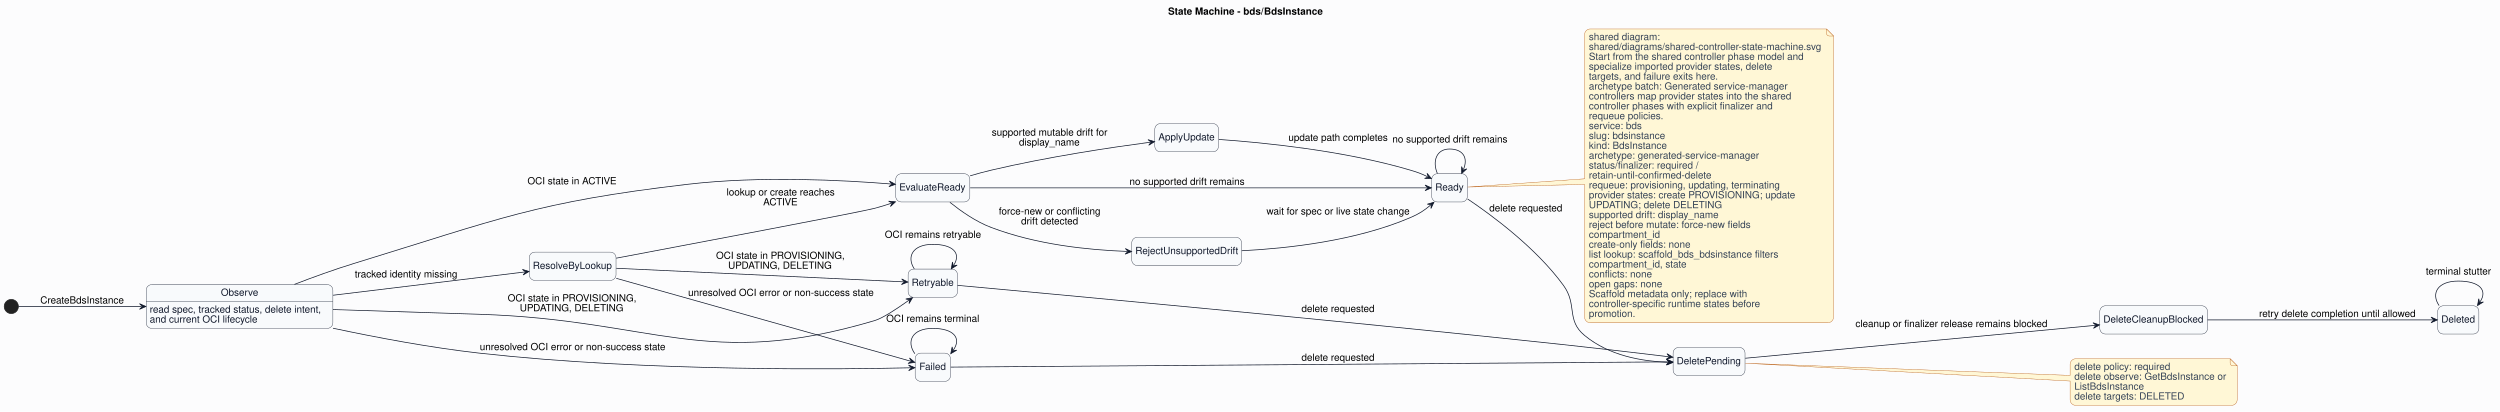
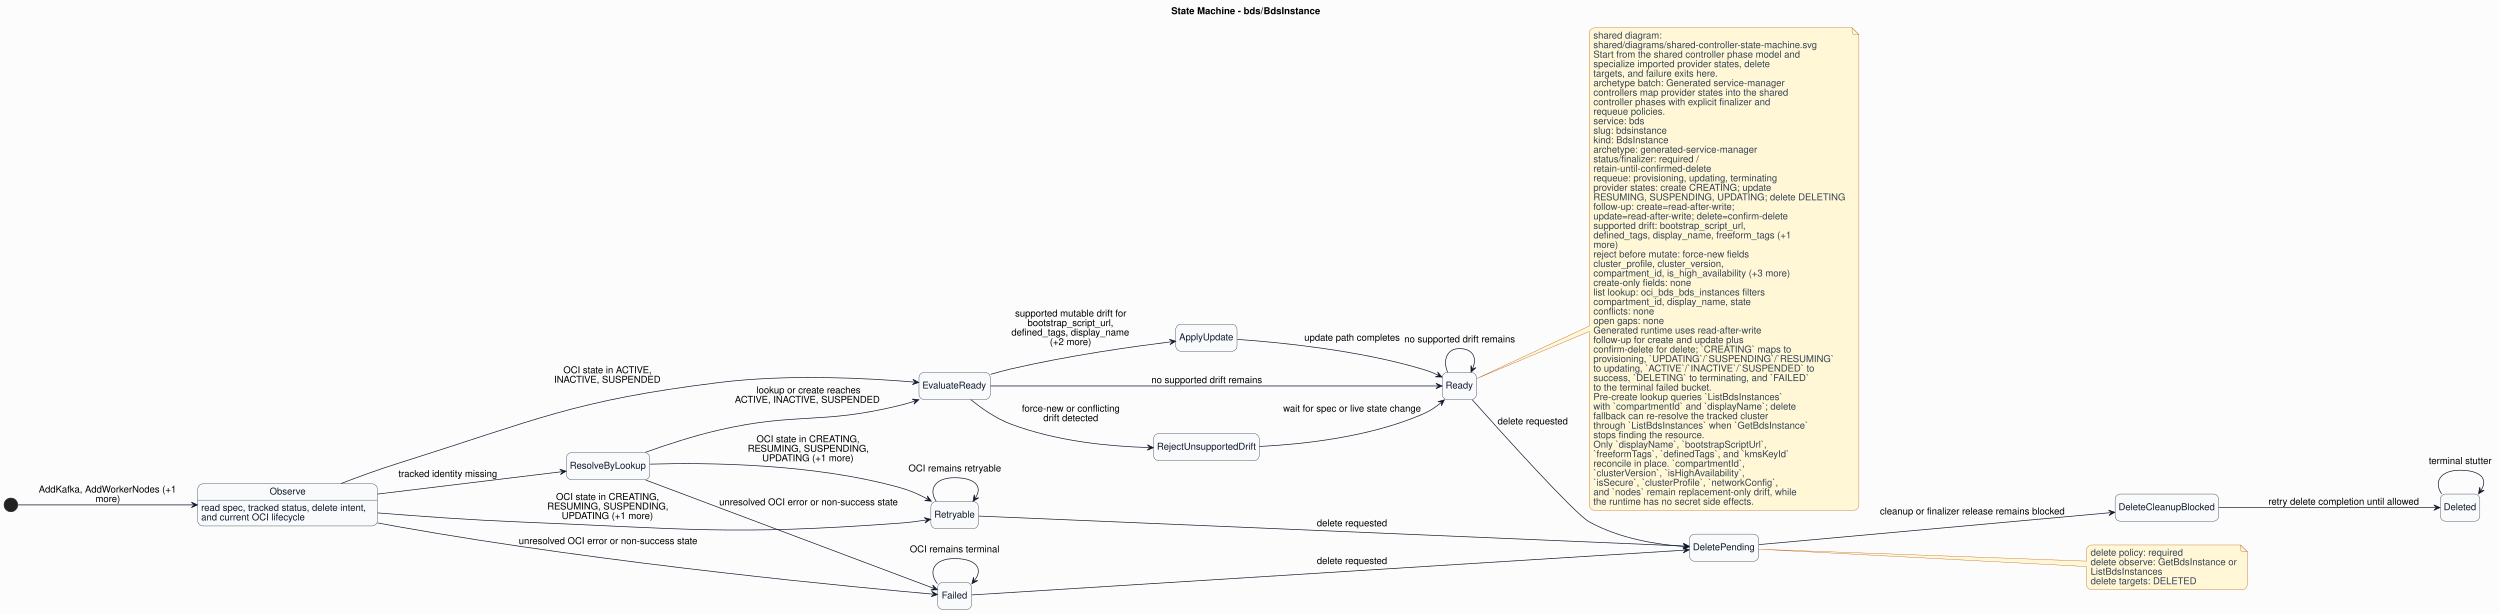
- <svg xmlns="http://www.w3.org/2000/svg" contentStyleType="text/css" data-diagram-type="STATE" height="583px" preserveAspectRatio="none" style="width:3540px;height:583px;background:#FCFCFD;" version="1.1" viewBox="0 0 3540 583" width="3540px" zoomAndPan="magnify">
+ <svg xmlns="http://www.w3.org/2000/svg" contentStyleType="text/css" data-diagram-type="STATE" height="903px" preserveAspectRatio="none" style="width:3679px;height:903px;background:#FCFCFD;" version="1.1" viewBox="0 0 3679 903" width="3679px" zoomAndPan="magnify">
  <defs />
  <g>
-     <rect fill="#FCFCFD" height="583" style="stroke:none;stroke-width:1;" width="3540" x="0" y="0" />
+     <rect fill="#FCFCFD" height="903" style="stroke:none;stroke-width:1;" width="3679" x="0" y="0" />
    <g class="title" data-source-line="10">
-       <text fill="#000000" font-family="Helvetica" font-size="14" font-weight="bold" lengthAdjust="spacing" textLength="218.606" x="1653.97" y="20.78">State Machine - bds/BdsInstance</text>
+       <text fill="#000000" font-family="Helvetica" font-size="14" font-weight="bold" lengthAdjust="spacing" textLength="218.606" x="1723.605" y="20.78">State Machine - bds/BdsInstance</text>
    </g>
    <g class="entity" data-qualified-name="observe" id="ent0002">
-       <rect fill="#F8FAFC" height="62" rx="8" ry="8" style="stroke:#0F172A;stroke-width:0.5;" width="264.364" x="207" y="403" />
-       <line style="stroke:#0F172A;stroke-width:0.5;" x1="207" x2="471.364" y1="427" y2="427" />
-       <text fill="#0F172A" font-family="Helvetica" font-size="14" lengthAdjust="spacing" textLength="52.91" x="312.727" y="418.78">Observe</text>
-       <text fill="#0F172A" font-family="Helvetica" font-size="14" lengthAdjust="spacing" textLength="244.364" x="212" y="442.78">read spec, tracked status, delete intent,</text>
-       <text fill="#0F172A" font-family="Helvetica" font-size="14" lengthAdjust="spacing" textLength="153.282" x="212" y="456.78">and current OCI lifecycle</text>
-     </g>
-     <rect fill="#F8FAFC" height="40" rx="8" ry="8" style="stroke:#0F172A;stroke-width:0.5;" width="104.951" x="1268.36" y="246" />
-     <text fill="#0F172A" font-family="Helvetica" font-size="14" lengthAdjust="spacing" textLength="94.951" x="1273.36" y="269.78">EvaluateReady</text>
-     <rect fill="#F8FAFC" height="40" rx="8" ry="8" style="stroke:#0F172A;stroke-width:0.5;" width="50.469" x="2027.32" y="246" />
-     <text fill="#0F172A" font-family="Helvetica" font-size="14" lengthAdjust="spacing" textLength="40.469" x="2032.32" y="269.78">Ready</text>
-     <rect fill="#F8FAFC" height="40" rx="8" ry="8" style="stroke:#0F172A;stroke-width:0.5;" width="69.917" x="1285.88" y="381" />
-     <text fill="#0F172A" font-family="Helvetica" font-size="14" lengthAdjust="spacing" textLength="59.917" x="1290.88" y="404.78">Retryable</text>
-     <rect fill="#F8FAFC" height="40" rx="8" ry="8" style="stroke:#0F172A;stroke-width:0.5;" width="50" x="1295.84" y="500" />
-     <text fill="#0F172A" font-family="Helvetica" font-size="14" lengthAdjust="spacing" textLength="38.131" x="1301.775" y="523.78">Failed</text>
-     <rect fill="#F8FAFC" height="40" rx="8" ry="8" style="stroke:#0F172A;stroke-width:0.5;" width="122.848" x="749.44" y="357" />
-     <text fill="#0F172A" font-family="Helvetica" font-size="14" lengthAdjust="spacing" textLength="112.848" x="754.44" y="380.78">ResolveByLookup</text>
-     <rect fill="#F8FAFC" height="40" rx="8" ry="8" style="stroke:#0F172A;stroke-width:0.5;" width="155.51" x="1602.56" y="336" />
-     <text fill="#0F172A" font-family="Helvetica" font-size="14" lengthAdjust="spacing" textLength="145.51" x="1607.56" y="359.78">RejectUnsupportedDrift</text>
-     <rect fill="#F8FAFC" height="40" rx="8" ry="8" style="stroke:#0F172A;stroke-width:0.5;" width="90.165" x="1635.23" y="175" />
-     <text fill="#0F172A" font-family="Helvetica" font-size="14" lengthAdjust="spacing" textLength="80.165" x="1640.23" y="198.78">ApplyUpdate</text>
-     <rect fill="#F8FAFC" height="40" rx="8" ry="8" style="stroke:#0F172A;stroke-width:0.5;" width="101.848" x="2369.1" y="492" />
-     <text fill="#0F172A" font-family="Helvetica" font-size="14" lengthAdjust="spacing" textLength="91.848" x="2374.1" y="515.78">DeletePending</text>
-     <rect fill="#F8FAFC" height="40" rx="8" ry="8" style="stroke:#0F172A;stroke-width:0.5;" width="58.255" x="3451.84" y="433" />
-     <text fill="#0F172A" font-family="Helvetica" font-size="14" lengthAdjust="spacing" textLength="48.255" x="3456.84" y="456.78">Deleted</text>
-     <rect fill="#F8FAFC" height="40" rx="8" ry="8" style="stroke:#0F172A;stroke-width:0.5;" width="152.427" x="2973.34" y="433" />
-     <text fill="#0F172A" font-family="Helvetica" font-size="14" lengthAdjust="spacing" textLength="142.427" x="2978.34" y="456.78">DeleteCleanupBlocked</text>
+       <rect fill="#F8FAFC" height="62" rx="8" ry="8" style="stroke:#0F172A;stroke-width:0.5;" width="264.364" x="291" y="712" />
+       <line style="stroke:#0F172A;stroke-width:0.5;" x1="291" x2="555.364" y1="736" y2="736" />
+       <text fill="#0F172A" font-family="Helvetica" font-size="14" lengthAdjust="spacing" textLength="52.91" x="396.727" y="727.78">Observe</text>
+       <text fill="#0F172A" font-family="Helvetica" font-size="14" lengthAdjust="spacing" textLength="244.364" x="296" y="751.78">read spec, tracked status, delete intent,</text>
+       <text fill="#0F172A" font-family="Helvetica" font-size="14" lengthAdjust="spacing" textLength="153.282" x="296" y="765.78">and current OCI lifecycle</text>
+     </g>
+     <rect fill="#F8FAFC" height="40" rx="8" ry="8" style="stroke:#0F172A;stroke-width:0.5;" width="104.951" x="1352.36" y="548" />
+     <text fill="#0F172A" font-family="Helvetica" font-size="14" lengthAdjust="spacing" textLength="94.951" x="1357.36" y="571.78">EvaluateReady</text>
+     <rect fill="#F8FAFC" height="40" rx="8" ry="8" style="stroke:#0F172A;stroke-width:0.5;" width="50.469" x="2122.32" y="548" />
+     <text fill="#0F172A" font-family="Helvetica" font-size="14" lengthAdjust="spacing" textLength="40.469" x="2127.32" y="571.78">Ready</text>
+     <rect fill="#F8FAFC" height="40" rx="8" ry="8" style="stroke:#0F172A;stroke-width:0.5;" width="69.917" x="1369.88" y="738" />
+     <text fill="#0F172A" font-family="Helvetica" font-size="14" lengthAdjust="spacing" textLength="59.917" x="1374.88" y="761.78">Retryable</text>
+     <rect fill="#F8FAFC" height="40" rx="8" ry="8" style="stroke:#0F172A;stroke-width:0.5;" width="50" x="1379.84" y="857" />
+     <text fill="#0F172A" font-family="Helvetica" font-size="14" lengthAdjust="spacing" textLength="38.131" x="1385.775" y="880.78">Failed</text>
+     <rect fill="#F8FAFC" height="40" rx="8" ry="8" style="stroke:#0F172A;stroke-width:0.5;" width="122.848" x="833.44" y="666" />
+     <text fill="#0F172A" font-family="Helvetica" font-size="14" lengthAdjust="spacing" textLength="112.848" x="838.44" y="689.78">ResolveByLookup</text>
+     <rect fill="#F8FAFC" height="40" rx="8" ry="8" style="stroke:#0F172A;stroke-width:0.5;" width="155.51" x="1697.56" y="638" />
+     <text fill="#0F172A" font-family="Helvetica" font-size="14" lengthAdjust="spacing" textLength="145.51" x="1702.56" y="661.78">RejectUnsupportedDrift</text>
+     <rect fill="#F8FAFC" height="40" rx="8" ry="8" style="stroke:#0F172A;stroke-width:0.5;" width="90.165" x="1730.23" y="477" />
+     <text fill="#0F172A" font-family="Helvetica" font-size="14" lengthAdjust="spacing" textLength="80.165" x="1735.23" y="500.78">ApplyUpdate</text>
+     <rect fill="#F8FAFC" height="40" rx="8" ry="8" style="stroke:#0F172A;stroke-width:0.5;" width="101.848" x="2486.23" y="786" />
+     <text fill="#0F172A" font-family="Helvetica" font-size="14" lengthAdjust="spacing" textLength="91.848" x="2491.23" y="809.78">DeletePending</text>
+     <rect fill="#F8FAFC" height="40" rx="8" ry="8" style="stroke:#0F172A;stroke-width:0.5;" width="58.255" x="3591.1" y="727" />
+     <text fill="#0F172A" font-family="Helvetica" font-size="14" lengthAdjust="spacing" textLength="48.255" x="3596.1" y="750.78">Deleted</text>
+     <rect fill="#F8FAFC" height="40" rx="8" ry="8" style="stroke:#0F172A;stroke-width:0.5;" width="152.427" x="3112.6" y="727" />
+     <text fill="#0F172A" font-family="Helvetica" font-size="14" lengthAdjust="spacing" textLength="142.427" x="3117.6" y="750.78">DeleteCleanupBlocked</text>
    <g class="start_entity" data-qualified-name=".start." data-source-line="32" id="ent0002">
-       <ellipse cx="16" cy="434" fill="#222222" rx="10" ry="10" style="stroke:#222222;stroke-width:1;" />
+       <ellipse cx="16" cy="743" fill="#222222" rx="10" ry="10" style="stroke:#222222;stroke-width:1;" />
    </g>
    <g class="entity" data-qualified-name="GMN2" data-source-line="55" id="ent0003">
-       <path d="M2243.78,49 L2243.78,253.16 L2078.1,264.86 L2243.78,261.16 L2243.78,449 A8,8 0 0 0 2251.78,457 L2588.261,457 A8,8 0 0 0 2596.261,449 L2596.261,51 L2586.261,41 L2251.78,41 A8,8 0 0 0 2243.78,49" fill="#FFF7D6" style="stroke:#B45309;stroke-width:0.5;" />
-       <path d="M2586.261,41 L2586.261,47 A4,4 0 0 0 2590.261,51 L2596.261,51 L2586.261,41" fill="#FFF7D6" style="stroke:#B45309;stroke-width:0.5;" />
-       <text fill="#334155" font-family="Helvetica" font-size="14" lengthAdjust="spacing" textLength="101.165" x="2249.78" y="56.78">shared diagram:</text>
-       <text fill="#334155" font-family="Helvetica" font-size="14" lengthAdjust="spacing" textLength="331.481" x="2249.78" y="70.78">shared/diagrams/shared-controller-state-machine.svg</text>
-       <text fill="#334155" font-family="Helvetica" font-size="14" lengthAdjust="spacing" textLength="304.274" x="2249.78" y="84.78">Start from the shared controller phase model and</text>
-       <text fill="#334155" font-family="Helvetica" font-size="14" lengthAdjust="spacing" textLength="261.468" x="2249.78" y="98.78">specialize imported provider states, delete</text>
-       <text fill="#334155" font-family="Helvetica" font-size="14" lengthAdjust="spacing" textLength="184.434" x="2249.78" y="112.78">targets, and failure exits here.</text>
-       <text fill="#334155" font-family="Helvetica" font-size="14" lengthAdjust="spacing" textLength="281.709" x="2249.78" y="126.78">archetype batch: Generated service-manager</text>
-       <text fill="#334155" font-family="Helvetica" font-size="14" lengthAdjust="spacing" textLength="287.923" x="2249.78" y="140.78">controllers map provider states into the shared</text>
-       <text fill="#334155" font-family="Helvetica" font-size="14" lengthAdjust="spacing" textLength="261.461" x="2249.78" y="154.78">controller phases with explicit finalizer and</text>
-       <text fill="#334155" font-family="Helvetica" font-size="14" lengthAdjust="spacing" textLength="105.848" x="2249.78" y="168.78">requeue policies.</text>
-       <text fill="#334155" font-family="Helvetica" font-size="14" lengthAdjust="spacing" textLength="74.696" x="2249.78" y="182.78">service: bds</text>
-       <text fill="#334155" font-family="Helvetica" font-size="14" lengthAdjust="spacing" textLength="108.179" x="2249.78" y="196.78">slug: bdsinstance</text>
-       <text fill="#334155" font-family="Helvetica" font-size="14" lengthAdjust="spacing" textLength="110.51" x="2249.78" y="210.78">kind: BdsInstance</text>
-       <text fill="#334155" font-family="Helvetica" font-size="14" lengthAdjust="spacing" textLength="241.24" x="2249.78" y="224.78">archetype: generated-service-manager</text>
-       <text fill="#334155" font-family="Helvetica" font-size="14" lengthAdjust="spacing" textLength="156.406" x="2249.78" y="238.78">status/finalizer: required /</text>
-       <text fill="#334155" font-family="Helvetica" font-size="14" lengthAdjust="spacing" textLength="174.303" x="2249.78" y="252.78">retain-until-confirmed-delete</text>
-       <text fill="#334155" font-family="Helvetica" font-size="14" lengthAdjust="spacing" textLength="272.398" x="2249.78" y="266.78">requeue: provisioning, updating, terminating</text>
-       <text fill="#334155" font-family="Helvetica" font-size="14" lengthAdjust="spacing" textLength="295.682" x="2249.78" y="280.78">provider states: create PROVISIONING; update</text>
-       <text fill="#334155" font-family="Helvetica" font-size="14" lengthAdjust="spacing" textLength="192.165" x="2249.78" y="294.78">UPDATING; delete DELETING</text>
-       <text fill="#334155" font-family="Helvetica" font-size="14" lengthAdjust="spacing" textLength="183.661" x="2249.78" y="308.78">supported drift: display_name</text>
-       <text fill="#334155" font-family="Helvetica" font-size="14" lengthAdjust="spacing" textLength="230.33" x="2249.78" y="322.78">reject before mutate: force-new fields</text>
-       <text fill="#334155" font-family="Helvetica" font-size="14" lengthAdjust="spacing" textLength="100.379" x="2249.78" y="336.78">compartment_id</text>
-       <text fill="#334155" font-family="Helvetica" font-size="14" lengthAdjust="spacing" textLength="144.751" x="2249.78" y="350.78">create-only fields: none</text>
-       <text fill="#334155" font-family="Helvetica" font-size="14" lengthAdjust="spacing" textLength="268.481" x="2249.78" y="364.78">list lookup: scaffold_bds_bdsinstance filters</text>
-       <text fill="#334155" font-family="Helvetica" font-size="14" lengthAdjust="spacing" textLength="138.51" x="2249.78" y="378.78">compartment_id, state</text>
-       <text fill="#334155" font-family="Helvetica" font-size="14" lengthAdjust="spacing" textLength="89.496" x="2249.78" y="392.78">conflicts: none</text>
-       <text fill="#334155" font-family="Helvetica" font-size="14" lengthAdjust="spacing" textLength="104.316" x="2249.78" y="406.78">open gaps: none</text>
-       <text fill="#334155" font-family="Helvetica" font-size="14" lengthAdjust="spacing" textLength="224.902" x="2249.78" y="420.78">Scaffold metadata only; replace with</text>
-       <text fill="#334155" font-family="Helvetica" font-size="14" lengthAdjust="spacing" textLength="244.323" x="2249.78" y="434.78">controller-specific runtime states before</text>
-       <text fill="#334155" font-family="Helvetica" font-size="14" lengthAdjust="spacing" textLength="66.144" x="2249.78" y="448.78">promotion.</text>
-     </g>
-     <g class="entity" data-qualified-name="GMN5" data-source-line="86" id="ent0006">
-       <path d="M2931.27,516 L2931.27,531.57 L2471.32,514.32 L2931.27,539.57 L2931.27,566 A8,8 0 0 0 2939.27,574 L3159.841,574 A8,8 0 0 0 3167.841,566 L3167.841,518 L3157.841,508 L2939.27,508 A8,8 0 0 0 2931.27,516" fill="#FFF7D6" style="stroke:#B45309;stroke-width:0.5;" />
-       <path d="M3157.841,508 L3157.841,514 A4,4 0 0 0 3161.841,518 L3167.841,518 L3157.841,508" fill="#FFF7D6" style="stroke:#B45309;stroke-width:0.5;" />
-       <text fill="#334155" font-family="Helvetica" font-size="14" lengthAdjust="spacing" textLength="136.972" x="2937.27" y="523.78">delete policy: required</text>
-       <text fill="#334155" font-family="Helvetica" font-size="14" lengthAdjust="spacing" textLength="215.571" x="2937.27" y="537.78">delete observe: GetBdsInstance or</text>
-       <text fill="#334155" font-family="Helvetica" font-size="14" lengthAdjust="spacing" textLength="98.834" x="2937.27" y="551.78">ListBdsInstance</text>
-       <text fill="#334155" font-family="Helvetica" font-size="14" lengthAdjust="spacing" textLength="157.185" x="2937.27" y="565.78">delete targets: DELETED</text>
+       <path d="M2338.78,49 L2338.78,479.77 L2173.09,557.11 L2338.78,487.77 L2338.78,743 A8,8 0 0 0 2346.78,751 L2727.524,751 A8,8 0 0 0 2735.524,743 L2735.524,51 L2725.524,41 L2346.78,41 A8,8 0 0 0 2338.78,49" fill="#FFF7D6" style="stroke:#B45309;stroke-width:0.5;" />
+       <path d="M2725.524,41 L2725.524,47 A4,4 0 0 0 2729.524,51 L2735.524,51 L2725.524,41" fill="#FFF7D6" style="stroke:#B45309;stroke-width:0.5;" />
+       <text fill="#334155" font-family="Helvetica" font-size="14" lengthAdjust="spacing" textLength="101.165" x="2344.78" y="56.78">shared diagram:</text>
+       <text fill="#334155" font-family="Helvetica" font-size="14" lengthAdjust="spacing" textLength="331.481" x="2344.78" y="70.78">shared/diagrams/shared-controller-state-machine.svg</text>
+       <text fill="#334155" font-family="Helvetica" font-size="14" lengthAdjust="spacing" textLength="304.274" x="2344.78" y="84.78">Start from the shared controller phase model and</text>
+       <text fill="#334155" font-family="Helvetica" font-size="14" lengthAdjust="spacing" textLength="261.468" x="2344.78" y="98.78">specialize imported provider states, delete</text>
+       <text fill="#334155" font-family="Helvetica" font-size="14" lengthAdjust="spacing" textLength="184.434" x="2344.78" y="112.78">targets, and failure exits here.</text>
+       <text fill="#334155" font-family="Helvetica" font-size="14" lengthAdjust="spacing" textLength="281.709" x="2344.78" y="126.78">archetype batch: Generated service-manager</text>
+       <text fill="#334155" font-family="Helvetica" font-size="14" lengthAdjust="spacing" textLength="287.923" x="2344.78" y="140.78">controllers map provider states into the shared</text>
+       <text fill="#334155" font-family="Helvetica" font-size="14" lengthAdjust="spacing" textLength="261.461" x="2344.78" y="154.78">controller phases with explicit finalizer and</text>
+       <text fill="#334155" font-family="Helvetica" font-size="14" lengthAdjust="spacing" textLength="105.848" x="2344.78" y="168.78">requeue policies.</text>
+       <text fill="#334155" font-family="Helvetica" font-size="14" lengthAdjust="spacing" textLength="74.696" x="2344.78" y="182.78">service: bds</text>
+       <text fill="#334155" font-family="Helvetica" font-size="14" lengthAdjust="spacing" textLength="108.179" x="2344.78" y="196.78">slug: bdsinstance</text>
+       <text fill="#334155" font-family="Helvetica" font-size="14" lengthAdjust="spacing" textLength="110.51" x="2344.78" y="210.78">kind: BdsInstance</text>
+       <text fill="#334155" font-family="Helvetica" font-size="14" lengthAdjust="spacing" textLength="241.24" x="2344.78" y="224.78">archetype: generated-service-manager</text>
+       <text fill="#334155" font-family="Helvetica" font-size="14" lengthAdjust="spacing" textLength="156.406" x="2344.78" y="238.78">status/finalizer: required /</text>
+       <text fill="#334155" font-family="Helvetica" font-size="14" lengthAdjust="spacing" textLength="174.303" x="2344.78" y="252.78">retain-until-confirmed-delete</text>
+       <text fill="#334155" font-family="Helvetica" font-size="14" lengthAdjust="spacing" textLength="272.398" x="2344.78" y="266.78">requeue: provisioning, updating, terminating</text>
+       <text fill="#334155" font-family="Helvetica" font-size="14" lengthAdjust="spacing" textLength="265.337" x="2344.78" y="280.78">provider states: create CREATING; update</text>
+       <text fill="#334155" font-family="Helvetica" font-size="14" lengthAdjust="spacing" textLength="375.744" x="2344.78" y="294.78">RESUMING, SUSPENDING, UPDATING; delete DELETING</text>
+       <text fill="#334155" font-family="Helvetica" font-size="14" lengthAdjust="spacing" textLength="209.699" x="2344.78" y="308.78">follow-up: create=read-after-write;</text>
+       <text fill="#334155" font-family="Helvetica" font-size="14" lengthAdjust="spacing" textLength="288.716" x="2344.78" y="322.78">update=read-after-write; delete=confirm-delete</text>
+       <text fill="#334155" font-family="Helvetica" font-size="14" lengthAdjust="spacing" textLength="224.116" x="2344.78" y="336.78">supported drift: bootstrap_script_url,</text>
+       <text fill="#334155" font-family="Helvetica" font-size="14" lengthAdjust="spacing" textLength="293.009" x="2344.78" y="350.78">defined_tags, display_name, freeform_tags (+1</text>
+       <text fill="#334155" font-family="Helvetica" font-size="14" lengthAdjust="spacing" textLength="36.559" x="2344.78" y="364.78">more)</text>
+       <text fill="#334155" font-family="Helvetica" font-size="14" lengthAdjust="spacing" textLength="230.33" x="2344.78" y="378.78">reject before mutate: force-new fields</text>
+       <text fill="#334155" font-family="Helvetica" font-size="14" lengthAdjust="spacing" textLength="192.972" x="2344.78" y="392.78">cluster_profile, cluster_version,</text>
+       <text fill="#334155" font-family="Helvetica" font-size="14" lengthAdjust="spacing" textLength="289.857" x="2344.78" y="406.78">compartment_id, is_high_availability (+3 more)</text>
+       <text fill="#334155" font-family="Helvetica" font-size="14" lengthAdjust="spacing" textLength="144.751" x="2344.78" y="420.78">create-only fields: none</text>
+       <text fill="#334155" font-family="Helvetica" font-size="14" lengthAdjust="spacing" textLength="252.916" x="2344.78" y="434.78">list lookup: oci_bds_bds_instances filters</text>
+       <text fill="#334155" font-family="Helvetica" font-size="14" lengthAdjust="spacing" textLength="232.675" x="2344.78" y="448.78">compartment_id, display_name, state</text>
+       <text fill="#334155" font-family="Helvetica" font-size="14" lengthAdjust="spacing" textLength="89.496" x="2344.78" y="462.78">conflicts: none</text>
+       <text fill="#334155" font-family="Helvetica" font-size="14" lengthAdjust="spacing" textLength="104.316" x="2344.78" y="476.78">open gaps: none</text>
+       <text fill="#334155" font-family="Helvetica" font-size="14" lengthAdjust="spacing" textLength="248.999" x="2344.78" y="490.78">Generated runtime uses read-after-write</text>
+       <text fill="#334155" font-family="Helvetica" font-size="14" lengthAdjust="spacing" textLength="222.585" x="2344.78" y="504.78">follow-up for create and update plus</text>
+       <text fill="#334155" font-family="Helvetica" font-size="14" lengthAdjust="spacing" textLength="294.096" x="2344.78" y="518.78">confirm-delete for delete; `CREATING` maps to</text>
+       <text fill="#334155" font-family="Helvetica" font-size="14" lengthAdjust="spacing" textLength="358.6" x="2344.78" y="532.78">provisioning, `UPDATING`/`SUSPENDING`/`RESUMING`</text>
+       <text fill="#334155" font-family="Helvetica" font-size="14" lengthAdjust="spacing" textLength="330.641" x="2344.78" y="546.78">to updating, `ACTIVE`/`INACTIVE`/`SUSPENDED` to</text>
+       <text fill="#334155" font-family="Helvetica" font-size="14" lengthAdjust="spacing" textLength="319.765" x="2344.78" y="560.78">success, `DELETING` to terminating, and `FAILED`</text>
+       <text fill="#334155" font-family="Helvetica" font-size="14" lengthAdjust="spacing" textLength="175.096" x="2344.78" y="574.78">to the terminal failed bucket.</text>
+       <text fill="#334155" font-family="Helvetica" font-size="14" lengthAdjust="spacing" textLength="279.357" x="2344.78" y="588.78">Pre-create lookup queries `ListBdsInstances`</text>
+       <text fill="#334155" font-family="Helvetica" font-size="14" lengthAdjust="spacing" textLength="298.792" x="2344.78" y="602.78">with `compartmentId` and `displayName`; delete</text>
+       <text fill="#334155" font-family="Helvetica" font-size="14" lengthAdjust="spacing" textLength="258.337" x="2344.78" y="616.78">fallback can re-resolve the tracked cluster</text>
+       <text fill="#334155" font-family="Helvetica" font-size="14" lengthAdjust="spacing" textLength="316.716" x="2344.78" y="630.78">through `ListBdsInstances` when `GetBdsInstance`</text>
+       <text fill="#334155" font-family="Helvetica" font-size="14" lengthAdjust="spacing" textLength="164.206" x="2344.78" y="644.78">stops finding the resource.</text>
+       <text fill="#334155" font-family="Helvetica" font-size="14" lengthAdjust="spacing" textLength="255.958" x="2344.78" y="658.78">Only `displayName`, `bootstrapScriptUrl`,</text>
+       <text fill="#334155" font-family="Helvetica" font-size="14" lengthAdjust="spacing" textLength="292.544" x="2344.78" y="672.78">`freeformTags`, `definedTags`, and `kmsKeyId`</text>
+       <text fill="#334155" font-family="Helvetica" font-size="14" lengthAdjust="spacing" textLength="222.537" x="2344.78" y="686.78">reconcile in place. `compartmentId`,</text>
+       <text fill="#334155" font-family="Helvetica" font-size="14" lengthAdjust="spacing" textLength="224.061" x="2344.78" y="700.78">`clusterVersion`, `isHighAvailability`,</text>
+       <text fill="#334155" font-family="Helvetica" font-size="14" lengthAdjust="spacing" textLength="272.296" x="2344.78" y="714.78">`isSecure`, `clusterProfile`, `networkConfig`,</text>
+       <text fill="#334155" font-family="Helvetica" font-size="14" lengthAdjust="spacing" textLength="299.585" x="2344.78" y="728.78">and `nodes` remain replacement-only drift, while</text>
+       <text fill="#334155" font-family="Helvetica" font-size="14" lengthAdjust="spacing" textLength="236.565" x="2344.78" y="742.78">the runtime has no secret side effects.</text>
+     </g>
+     <g class="entity" data-qualified-name="GMN5" data-source-line="107" id="ent0006">
+       <path d="M3070.53,810 L3070.53,825.75 L2588.32,808.24 L3070.53,833.75 L3070.53,860 A8,8 0 0 0 3078.53,868 L3299.101,868 A8,8 0 0 0 3307.101,860 L3307.101,812 L3297.101,802 L3078.53,802 A8,8 0 0 0 3070.53,810" fill="#FFF7D6" style="stroke:#B45309;stroke-width:0.5;" />
+       <path d="M3297.101,802 L3297.101,808 A4,4 0 0 0 3301.101,812 L3307.101,812 L3297.101,802" fill="#FFF7D6" style="stroke:#B45309;stroke-width:0.5;" />
+       <text fill="#334155" font-family="Helvetica" font-size="14" lengthAdjust="spacing" textLength="136.972" x="3076.53" y="817.78">delete policy: required</text>
+       <text fill="#334155" font-family="Helvetica" font-size="14" lengthAdjust="spacing" textLength="215.571" x="3076.53" y="831.78">delete observe: GetBdsInstance or</text>
+       <text fill="#334155" font-family="Helvetica" font-size="14" lengthAdjust="spacing" textLength="105.834" x="3076.53" y="845.78">ListBdsInstances</text>
+       <text fill="#334155" font-family="Helvetica" font-size="14" lengthAdjust="spacing" textLength="157.185" x="3076.53" y="859.78">delete targets: DELETED</text>
    </g>
    <g class="link" data-entity-1="ent0002" data-entity-2="ent0002" data-link-type="dependency" data-source-line="32" id="lnk3">
-       <path d="M26.27,434 C53.16,434 127.95,434 200.56,434" fill="none" id="*start*-to-observe" style="stroke:#0F172A;stroke-width:1;" />
-       <polygon fill="#0F172A" points="206.56,434,197.56,430,201.56,434,197.56,438,206.56,434" style="stroke:#0F172A;stroke-width:1;" />
-       <text fill="#000000" font-family="Helvetica" font-size="14" lengthAdjust="spacing" textLength="119.068" x="57" y="429.78">CreateBdsInstance</text>
+       <path d="M26.22,743 C61.3,743 183.49,743 284.63,743" fill="none" id="*start*-to-observe" style="stroke:#0F172A;stroke-width:1;" />
+       <polygon fill="#0F172A" points="290.63,743,281.63,739,285.63,743,281.63,747,290.63,743" style="stroke:#0F172A;stroke-width:1;" />
+       <text fill="#000000" font-family="Helvetica" font-size="14" lengthAdjust="spacing" textLength="203.492" x="57" y="724.78">AddKafka, AddWorkerNodes (+1</text>
+       <text fill="#000000" font-family="Helvetica" font-size="14" lengthAdjust="spacing" textLength="36.559" x="140.467" y="738.78">more)</text>
    </g>
    <g class="link" data-entity-1="ent0002" data-entity-2="ent0007" data-link-type="dependency" data-source-line="33" id="lnk4">
-       <path d="M471.64,418.05 C562.55,407.01 673.334,393.573 743.184,385.093" fill="none" id="observe-to-resolve_by_lookup" style="stroke:#0F172A;stroke-width:1;" />
-       <polygon fill="#0F172A" points="749.14,384.37,739.723,381.484,744.176,384.973,740.688,389.425,749.14,384.37" style="stroke:#0F172A;stroke-width:1;" />
-       <text fill="#000000" font-family="Helvetica" font-size="14" lengthAdjust="spacing" textLength="145.503" x="502.36" y="392.84">tracked identity missing</text>
+       <path d="M555.64,727.05 C646.55,716.01 757.334,702.573 827.184,694.093" fill="none" id="observe-to-resolve_by_lookup" style="stroke:#0F172A;stroke-width:1;" />
+       <polygon fill="#0F172A" points="833.14,693.37,823.723,690.484,828.176,693.973,824.688,698.426,833.14,693.37" style="stroke:#0F172A;stroke-width:1;" />
+       <text fill="#000000" font-family="Helvetica" font-size="14" lengthAdjust="spacing" textLength="145.503" x="586.36" y="701.84">tracked identity missing</text>
    </g>
    <g class="link" data-entity-1="ent0007" data-entity-2="ent0003" data-link-type="dependency" data-source-line="34" id="lnk5">
-       <path d="M872.57,365.58 C986.1,344.19 1220.77,299.79 1238.36,295 C1248.07,292.36 1252.604,291.054 1262.384,287.704" fill="none" id="resolve_by_lookup-to-evaluate_ready" style="stroke:#0F172A;stroke-width:1;" />
-       <polygon fill="#0F172A" points="1268.06,285.76,1258.249,284.892,1263.33,287.38,1260.842,292.461,1268.06,285.76" style="stroke:#0F172A;stroke-width:1;" />
-       <text fill="#000000" font-family="Helvetica" font-size="14" lengthAdjust="spacing" textLength="154.089" x="1028.86" y="276.78">lookup or create reaches</text>
-       <text fill="#000000" font-family="Helvetica" font-size="14" lengthAdjust="spacing" textLength="50.565" x="1080.622" y="290.78">ACTIVE</text>
+       <path d="M949.74,665.59 C980.81,654.51 1020.84,641.4 1057.36,633 C1173.2,606.36 1206.87,625.08 1322.36,597 C1332.14,594.62 1336.696,593.422 1346.486,590.112" fill="none" id="resolve_by_lookup-to-evaluate_ready" style="stroke:#0F172A;stroke-width:1;" />
+       <polygon fill="#0F172A" points="1352.17,588.19,1342.363,587.283,1347.433,589.791,1344.925,594.862,1352.17,588.19" style="stroke:#0F172A;stroke-width:1;" />
+       <text fill="#000000" font-family="Helvetica" font-size="14" lengthAdjust="spacing" textLength="154.089" x="1113.226" y="578.78">lookup or create reaches</text>
+       <text fill="#000000" font-family="Helvetica" font-size="14" lengthAdjust="spacing" textLength="217.82" x="1081.36" y="592.78">ACTIVE, INACTIVE, SUSPENDED</text>
    </g>
    <g class="link" data-entity-1="ent0007" data-entity-2="ent0005" data-link-type="dependency" data-source-line="35" id="lnk6">
-       <path d="M872.63,379.87 C980.21,384.95 1194.807,395.097 1279.597,399.097" fill="none" id="resolve_by_lookup-to-retryable" style="stroke:#0F172A;stroke-width:1;" />
-       <polygon fill="#0F172A" points="1285.59,399.38,1276.789,394.96,1280.596,399.144,1276.411,402.951,1285.59,399.38" style="stroke:#0F172A;stroke-width:1;" />
-       <text fill="#000000" font-family="Helvetica" font-size="14" lengthAdjust="spacing" textLength="184.379" x="1013.86" y="366.54">OCI state in PROVISIONING,</text>
-       <text fill="#000000" font-family="Helvetica" font-size="14" lengthAdjust="spacing" textLength="150.131" x="1030.984" y="380.54">UPDATING, DELETING</text>
+       <path d="M956.46,683.04 C1040.3,680.6 1195.7,682.03 1322.36,717 C1339,721.59 1350.971,726.84 1365.291,734.64" fill="none" id="resolve_by_lookup-to-retryable" style="stroke:#0F172A;stroke-width:1;" />
+       <polygon fill="#0F172A" points="1370.56,737.51,1364.57,729.692,1366.169,735.118,1360.743,736.718,1370.56,737.51" style="stroke:#0F172A;stroke-width:1;" />
+       <text fill="#000000" font-family="Helvetica" font-size="14" lengthAdjust="spacing" textLength="154.034" x="1113.188" y="650.78">OCI state in CREATING,</text>
+       <text fill="#000000" font-family="Helvetica" font-size="14" lengthAdjust="spacing" textLength="179.69" x="1100.36" y="664.78">RESUMING, SUSPENDING,</text>
+       <text fill="#000000" font-family="Helvetica" font-size="14" lengthAdjust="spacing" textLength="137.3" x="1121.555" y="678.78">UPDATING (+1 more)</text>
    </g>
    <g class="link" data-entity-1="ent0007" data-entity-2="ent0006" data-link-type="dependency" data-source-line="36" id="lnk7">
-       <path d="M872.63,394.11 C984.69,425.65 1213.585,490.083 1289.675,511.513" fill="none" id="resolve_by_lookup-to-failed" style="stroke:#0F172A;stroke-width:1;" />
-       <polygon fill="#0F172A" points="1295.45,513.14,1287.871,506.85,1290.637,511.784,1285.703,514.55,1295.45,513.14" style="stroke:#0F172A;stroke-width:1;" />
-       <text fill="#000000" font-family="Helvetica" font-size="14" lengthAdjust="spacing" textLength="263.778" x="974.36" y="419.03">unresolved OCI error or non-success state</text>
+       <path d="M950.23,706.44 C1059.52,747.53 1296.404,836.598 1373.904,865.748" fill="none" id="resolve_by_lookup-to-failed" style="stroke:#0F172A;stroke-width:1;" />
+       <polygon fill="#0F172A" points="1379.52,867.86,1372.504,860.948,1374.84,866.1,1369.688,868.436,1379.52,867.86" style="stroke:#0F172A;stroke-width:1;" />
+       <text fill="#000000" font-family="Helvetica" font-size="14" lengthAdjust="spacing" textLength="263.778" x="1058.36" y="743.56">unresolved OCI error or non-success state</text>
    </g>
    <g class="link" data-entity-1="ent0002" data-entity-2="ent0003" data-link-type="dependency" data-source-line="37" id="lnk8">
-       <path d="M416.96,402.64 C443.45,392.43 473.47,381.55 501.36,373 C707.5,309.82 759.22,286.06 973.36,261 C1077.33,248.83 1194.05,255.034 1261.99,260.554" fill="none" id="observe-to-evaluate_ready" style="stroke:#0F172A;stroke-width:1;" />
-       <polygon fill="#0F172A" points="1267.97,261.04,1259.323,256.324,1262.986,260.635,1258.676,264.298,1267.97,261.04" style="stroke:#0F172A;stroke-width:1;" />
-       <text fill="#000000" font-family="Helvetica" font-size="14" lengthAdjust="spacing" textLength="128.372" x="746.86" y="260.95">OCI state in ACTIVE</text>
+       <path d="M501.84,711.55 C528.14,701.45 557.82,690.65 585.36,682 C791.76,617.16 842.67,589.65 1057.36,563 C1161.24,550.11 1277.992,556.543 1345.961,562.312" fill="none" id="observe-to-evaluate_ready" style="stroke:#0F172A;stroke-width:1;" />
+       <polygon fill="#0F172A" points="1351.94,562.82,1343.311,558.073,1346.958,562.397,1342.634,566.044,1351.94,562.82" style="stroke:#0F172A;stroke-width:1;" />
+       <text fill="#000000" font-family="Helvetica" font-size="14" lengthAdjust="spacing" textLength="132.262" x="828.967" y="549.24">OCI state in ACTIVE,</text>
+       <text fill="#000000" font-family="Helvetica" font-size="14" lengthAdjust="spacing" textLength="159.476" x="815.36" y="563.24">INACTIVE, SUSPENDED</text>
    </g>
    <g class="link" data-entity-1="ent0002" data-entity-2="ent0005" data-link-type="dependency" data-source-line="38" id="lnk9">
-       <path d="M471.47,438.33 C534.11,440.38 610.11,442.85 678.36,445 C927.16,452.84 999.72,524.79 1238.36,454 C1249.77,450.62 1268.445,438.364 1287.305,424.914" fill="none" id="observe-to-retryable" style="stroke:#0F172A;stroke-width:1;" />
-       <polygon fill="#0F172A" points="1292.19,421.43,1282.54,423.399,1288.119,424.333,1287.185,429.912,1292.19,421.43" style="stroke:#0F172A;stroke-width:1;" />
-       <text fill="#000000" font-family="Helvetica" font-size="14" lengthAdjust="spacing" textLength="184.379" x="718.86" y="426.78">OCI state in PROVISIONING,</text>
-       <text fill="#000000" font-family="Helvetica" font-size="14" lengthAdjust="spacing" textLength="150.131" x="735.984" y="440.78">UPDATING, DELETING</text>
+       <path d="M555.76,754.78 C618.29,759.86 694.13,765.25 762.36,768 C1011.05,778.02 1074.14,788.18 1322.36,770 C1337.91,768.86 1349.055,767.469 1363.545,765.149" fill="none" id="observe-to-retryable" style="stroke:#0F172A;stroke-width:1;" />
+       <polygon fill="#0F172A" points="1369.47,764.2,1359.951,761.673,1364.533,764.99,1361.216,769.573,1369.47,764.2" style="stroke:#0F172A;stroke-width:1;" />
+       <text fill="#000000" font-family="Helvetica" font-size="14" lengthAdjust="spacing" textLength="154.034" x="818.188" y="735.78">OCI state in CREATING,</text>
+       <text fill="#000000" font-family="Helvetica" font-size="14" lengthAdjust="spacing" textLength="179.69" x="805.36" y="749.78">RESUMING, SUSPENDING,</text>
+       <text fill="#000000" font-family="Helvetica" font-size="14" lengthAdjust="spacing" textLength="137.3" x="826.555" y="763.78">UPDATING (+1 more)</text>
    </g>
    <g class="link" data-entity-1="ent0002" data-entity-2="ent0006" data-link-type="dependency" data-source-line="39" id="lnk10">
-       <path d="M471.52,464.76 C533.83,478.03 609.56,492.26 678.36,500 C917.8,526.92 1204.452,522.769 1289.562,520.789" fill="none" id="observe-to-failed" style="stroke:#0F172A;stroke-width:1;" />
-       <polygon fill="#0F172A" points="1295.56,520.65,1286.469,516.86,1290.561,520.766,1286.656,524.858,1295.56,520.65" style="stroke:#0F172A;stroke-width:1;" />
-       <text fill="#000000" font-family="Helvetica" font-size="14" lengthAdjust="spacing" textLength="263.778" x="679.36" y="495.78">unresolved OCI error or non-success state</text>
+       <path d="M555.61,769.53 C565.67,771.43 575.67,773.27 585.36,775 C896.91,830.55 1274.553,865.674 1373.623,874.394" fill="none" id="observe-to-failed" style="stroke:#0F172A;stroke-width:1;" />
+       <polygon fill="#0F172A" points="1379.6,874.92,1370.985,870.146,1374.619,874.482,1370.284,878.115,1379.6,874.92" style="stroke:#0F172A;stroke-width:1;" />
+       <text fill="#000000" font-family="Helvetica" font-size="14" lengthAdjust="spacing" textLength="263.778" x="763.36" y="800.68">unresolved OCI error or non-success state</text>
    </g>
    <g class="link" data-entity-1="ent0003" data-entity-2="ent0008" data-link-type="dependency" data-source-line="40" id="lnk11">
-       <path d="M1345.06,286.48 C1360.49,298.89 1381.81,313.85 1403.32,322 C1467.53,346.35 1539.604,353.906 1596.304,356.026" fill="none" id="evaluate_ready-to-reject_unsupported_drift" style="stroke:#0F172A;stroke-width:1;" />
-       <polygon fill="#0F172A" points="1602.3,356.25,1593.456,351.916,1597.303,356.063,1593.157,359.911,1602.3,356.25" style="stroke:#0F172A;stroke-width:1;" />
-       <text fill="#000000" font-family="Helvetica" font-size="14" lengthAdjust="spacing" textLength="143.951" x="1414.32" y="303.78">force-new or conflicting</text>
-       <text fill="#000000" font-family="Helvetica" font-size="14" lengthAdjust="spacing" textLength="80.938" x="1445.827" y="317.78">drift detected</text>
+       <path d="M1428.71,588.23 C1444.16,600.71 1465.63,615.84 1487.32,624 C1555.29,649.59 1632.152,656.938 1691.332,658.638" fill="none" id="evaluate_ready-to-reject_unsupported_drift" style="stroke:#0F172A;stroke-width:1;" />
+       <polygon fill="#0F172A" points="1697.33,658.81,1688.449,654.553,1692.332,658.666,1688.219,662.55,1697.33,658.81" style="stroke:#0F172A;stroke-width:1;" />
+       <text fill="#000000" font-family="Helvetica" font-size="14" lengthAdjust="spacing" textLength="143.951" x="1503.82" y="605.78">force-new or conflicting</text>
+       <text fill="#000000" font-family="Helvetica" font-size="14" lengthAdjust="spacing" textLength="80.938" x="1535.327" y="619.78">drift detected</text>
    </g>
    <g class="link" data-entity-1="ent0008" data-entity-2="ent0004" data-link-type="dependency" data-source-line="41" id="lnk12">
-       <path d="M1758.32,355.06 C1824.2,351.77 1920.3,341 1997.32,308 C2009.36,302.84 2016.48,298.236 2025.92,290.246" fill="none" id="reject_unsupported_drift-to-ready" style="stroke:#0F172A;stroke-width:1;" />
-       <polygon fill="#0F172A" points="2030.5,286.37,2021.046,289.131,2026.684,289.6,2026.215,295.238,2030.5,286.37" style="stroke:#0F172A;stroke-width:1;" />
-       <text fill="#000000" font-family="Helvetica" font-size="14" lengthAdjust="spacing" textLength="203.882" x="1793.32" y="303.78">wait for spec or live state change</text>
+       <path d="M1853.32,657.06 C1919.2,653.77 2015.3,643 2092.32,610 C2104.36,604.84 2111.48,600.236 2120.92,592.246" fill="none" id="reject_unsupported_drift-to-ready" style="stroke:#0F172A;stroke-width:1;" />
+       <polygon fill="#0F172A" points="2125.5,588.37,2116.046,591.131,2121.684,591.6,2121.215,597.238,2125.5,588.37" style="stroke:#0F172A;stroke-width:1;" />
+       <text fill="#000000" font-family="Helvetica" font-size="14" lengthAdjust="spacing" textLength="203.882" x="1888.32" y="605.78">wait for spec or live state change</text>
    </g>
    <g class="link" data-entity-1="ent0003" data-entity-2="ent0009" data-link-type="dependency" data-source-line="42" id="lnk13">
-       <path d="M1373.72,248.96 C1383.49,246.07 1393.67,243.27 1403.32,241 C1484.17,221.95 1574.202,208.61 1629.032,201.33" fill="none" id="evaluate_ready-to-apply_update" style="stroke:#0F172A;stroke-width:1;" />
-       <polygon fill="#0F172A" points="1634.98,200.54,1625.532,197.759,1630.024,201.198,1626.585,205.69,1634.98,200.54" style="stroke:#0F172A;stroke-width:1;" />
-       <text fill="#000000" font-family="Helvetica" font-size="14" lengthAdjust="spacing" textLength="163.42" x="1404.32" y="192.09">supported mutable drift for</text>
-       <text fill="#000000" font-family="Helvetica" font-size="14" lengthAdjust="spacing" textLength="86.386" x="1442.837" y="206.09">display_name</text>
+       <path d="M1457.7,550.91 C1467.48,548.03 1477.66,545.24 1487.32,543 C1572.35,523.24 1667.566,509.92 1724.236,502.88" fill="none" id="evaluate_ready-to-apply_update" style="stroke:#0F172A;stroke-width:1;" />
+       <polygon fill="#0F172A" points="1730.19,502.14,1720.765,499.28,1725.228,502.756,1721.752,507.219,1730.19,502.14" style="stroke:#0F172A;stroke-width:1;" />
+       <text fill="#000000" font-family="Helvetica" font-size="14" lengthAdjust="spacing" textLength="163.42" x="1493.782" y="465.8">supported mutable drift for</text>
+       <text fill="#000000" font-family="Helvetica" font-size="14" lengthAdjust="spacing" textLength="126.841" x="1512.072" y="479.8">bootstrap_script_url,</text>
+       <text fill="#000000" font-family="Helvetica" font-size="14" lengthAdjust="spacing" textLength="174.344" x="1488.32" y="493.8">defined_tags, display_name</text>
+       <text fill="#000000" font-family="Helvetica" font-size="14" lengthAdjust="spacing" textLength="61.072" x="1544.956" y="507.8">(+2 more)</text>
    </g>
    <g class="link" data-entity-1="ent0009" data-entity-2="ent0004" data-link-type="dependency" data-source-line="43" id="lnk14">
-       <path d="M1725.88,197.45 C1787.86,201.76 1903.1,213.07 1997.32,241 C2007.36,243.98 2012.503,245.9 2021.612,250.28" fill="none" id="apply_update-to-ready" style="stroke:#0F172A;stroke-width:1;" />
-       <polygon fill="#0F172A" points="2027.02,252.88,2020.642,245.375,2022.514,250.714,2017.176,252.585,2027.02,252.88" style="stroke:#0F172A;stroke-width:1;" />
-       <text fill="#000000" font-family="Helvetica" font-size="14" lengthAdjust="spacing" textLength="141.654" x="1824.32" y="199.45">update path completes</text>
+       <path d="M1820.88,499.45 C1882.86,503.76 1998.1,515.07 2092.32,543 C2102.36,545.98 2107.503,547.9 2116.613,552.28" fill="none" id="apply_update-to-ready" style="stroke:#0F172A;stroke-width:1;" />
+       <polygon fill="#0F172A" points="2122.02,554.88,2115.642,547.375,2117.514,552.713,2112.176,554.585,2122.02,554.88" style="stroke:#0F172A;stroke-width:1;" />
+       <text fill="#000000" font-family="Helvetica" font-size="14" lengthAdjust="spacing" textLength="141.654" x="1919.32" y="501.45">update path completes</text>
    </g>
    <g class="link" data-entity-1="ent0003" data-entity-2="ent0004" data-link-type="dependency" data-source-line="44" id="lnk15">
-       <path d="M1373.73,266 C1518.46,266 1916.77,266 2020.86,266" fill="none" id="evaluate_ready-to-ready" style="stroke:#0F172A;stroke-width:1;" />
-       <polygon fill="#0F172A" points="2026.86,266,2017.86,262,2021.86,266,2017.86,270,2026.86,266" style="stroke:#0F172A;stroke-width:1;" />
-       <text fill="#000000" font-family="Helvetica" font-size="14" lengthAdjust="spacing" textLength="162.641" x="1599.32" y="261.78">no supported drift remains</text>
+       <path d="M1457.63,568 C1604.06,568 2011.25,568 2116.11,568" fill="none" id="evaluate_ready-to-ready" style="stroke:#0F172A;stroke-width:1;" />
+       <polygon fill="#0F172A" points="2122.11,568,2113.11,564,2117.11,568,2113.11,572,2122.11,568" style="stroke:#0F172A;stroke-width:1;" />
+       <text fill="#000000" font-family="Helvetica" font-size="14" lengthAdjust="spacing" textLength="162.641" x="1694.32" y="563.78">no supported drift remains</text>
    </g>
    <g class="link" data-entity-1="ent0004" data-entity-2="ent0004" data-link-type="dependency" data-source-line="45" id="lnk16">
-       <path d="M2035.35,245.69 C2028,228.73 2033.74,211 2052.55,211 C2071.36,211 2079.486,223.225 2072.136,240.185" fill="none" id="ready-to-ready" style="stroke:#0F172A;stroke-width:1;" />
-       <polygon fill="#0F172A" points="2069.75,245.69,2076.999,239.023,2071.738,241.102,2069.659,235.842,2069.75,245.69" style="stroke:#0F172A;stroke-width:1;" />
-       <text fill="#000000" font-family="Helvetica" font-size="14" lengthAdjust="spacing" textLength="162.641" x="1971.55" y="201.78">no supported drift remains</text>
+       <path d="M2130.35,547.69 C2123,530.73 2128.74,513 2147.55,513 C2166.36,513 2174.486,525.225 2167.136,542.185" fill="none" id="ready-to-ready" style="stroke:#0F172A;stroke-width:1;" />
+       <polygon fill="#0F172A" points="2164.75,547.69,2171.999,541.023,2166.738,543.102,2164.659,537.842,2164.75,547.69" style="stroke:#0F172A;stroke-width:1;" />
+       <text fill="#000000" font-family="Helvetica" font-size="14" lengthAdjust="spacing" textLength="162.641" x="2066.55" y="503.78">no supported drift remains</text>
    </g>
    <g class="link" data-entity-1="ent0005" data-entity-2="ent0005" data-link-type="dependency" data-source-line="46" id="lnk17">
-       <path d="M1294.63,380.69 C1283.42,363.73 1292.16,346 1320.84,346 C1349.52,346 1361.556,358.723 1350.356,375.683" fill="none" id="retryable-to-retryable" style="stroke:#0F172A;stroke-width:1;" />
-       <polygon fill="#0F172A" points="1347.05,380.69,1355.347,375.384,1349.805,376.518,1348.672,370.976,1347.05,380.69" style="stroke:#0F172A;stroke-width:1;" />
-       <text fill="#000000" font-family="Helvetica" font-size="14" lengthAdjust="spacing" textLength="136.931" x="1252.84" y="336.78">OCI remains retryable</text>
+       <path d="M1377.75,737.69 C1366.18,720.73 1375.21,703 1404.84,703 C1434.47,703 1446.881,715.774 1435.311,732.734" fill="none" id="retryable-to-retryable" style="stroke:#0F172A;stroke-width:1;" />
+       <polygon fill="#0F172A" points="1431.93,737.69,1440.306,732.509,1434.748,733.56,1433.698,728.001,1431.93,737.69" style="stroke:#0F172A;stroke-width:1;" />
+       <text fill="#000000" font-family="Helvetica" font-size="14" lengthAdjust="spacing" textLength="136.931" x="1336.84" y="693.78">OCI remains retryable</text>
    </g>
    <g class="link" data-entity-1="ent0006" data-entity-2="ent0006" data-link-type="dependency" data-source-line="47" id="lnk18">
-       <path d="M1295.41,500.83 C1283.04,483.53 1291.52,465 1320.84,465 C1350.16,465 1362.13,478.649 1349.76,495.949" fill="none" id="failed-to-failed" style="stroke:#0F172A;stroke-width:1;" />
-       <polygon fill="#0F172A" points="1346.27,500.83,1354.758,495.836,1349.178,496.763,1348.251,491.182,1346.27,500.83" style="stroke:#0F172A;stroke-width:1;" />
-       <text fill="#000000" font-family="Helvetica" font-size="14" lengthAdjust="spacing" textLength="132.255" x="1254.84" y="455.78">OCI remains terminal</text>
+       <path d="M1379.44,858.97 C1365.41,841.36 1373.87,822 1404.84,822 C1435.81,822 1448.009,836.667 1433.979,854.277" fill="none" id="failed-to-failed" style="stroke:#0F172A;stroke-width:1;" />
+       <polygon fill="#0F172A" points="1430.24,858.97,1438.977,854.423,1433.356,855.059,1432.72,849.438,1430.24,858.97" style="stroke:#0F172A;stroke-width:1;" />
+       <text fill="#000000" font-family="Helvetica" font-size="14" lengthAdjust="spacing" textLength="132.255" x="1338.84" y="812.78">OCI remains terminal</text>
    </g>
    <g class="link" data-entity-1="ent0004" data-entity-2="ent0010" data-link-type="dependency" data-source-line="48" id="lnk19">
-       <path d="M2078.1,281.72 C2112.51,304.84 2175.19,351.04 2213.78,404 C2233.96,431.68 2217.35,453.21 2243.78,475 C2278.69,503.78 2324.535,511.555 2362.775,513.115" fill="none" id="ready-to-delete_pending" style="stroke:#0F172A;stroke-width:1;" />
-       <polygon fill="#0F172A" points="2368.77,513.36,2359.941,508.997,2363.774,513.156,2359.614,516.99,2368.77,513.36" style="stroke:#0F172A;stroke-width:1;" />
-       <text fill="#000000" font-family="Helvetica" font-size="14" lengthAdjust="spacing" textLength="104.303" x="2108.78" y="299.34">delete requested</text>
+       <path d="M2166.57,588.31 C2209.8,636.82 2317.39,756.31 2338.78,768 C2384.56,793.03 2438.195,801.355 2479.885,804.315" fill="none" id="ready-to-delete_pending" style="stroke:#0F172A;stroke-width:1;" />
+       <polygon fill="#0F172A" points="2485.87,804.74,2477.176,800.113,2480.883,804.386,2476.609,808.093,2485.87,804.74" style="stroke:#0F172A;stroke-width:1;" />
+       <text fill="#000000" font-family="Helvetica" font-size="14" lengthAdjust="spacing" textLength="104.303" x="2203.78" y="624.52">delete requested</text>
    </g>
    <g class="link" data-entity-1="ent0005" data-entity-2="ent0010" data-link-type="dependency" data-source-line="49" id="lnk20">
-       <path d="M1355.89,404.08 C1474.37,414.87 1879.63,452.17 2213.78,488 C2266.75,493.68 2321.373,500.132 2362.913,505.142" fill="none" id="retryable-to-delete_pending" style="stroke:#0F172A;stroke-width:1;" />
-       <polygon fill="#0F172A" points="2368.87,505.86,2360.414,500.811,2363.906,505.261,2359.456,508.754,2368.87,505.86" style="stroke:#0F172A;stroke-width:1;" />
-       <text fill="#000000" font-family="Helvetica" font-size="14" lengthAdjust="spacing" textLength="104.303" x="1842.82" y="441.76">delete requested</text>
+       <path d="M1440.29,759.46 C1602.8,766.36 2287.045,795.425 2479.915,803.615" fill="none" id="retryable-to-delete_pending" style="stroke:#0F172A;stroke-width:1;" />
+       <polygon fill="#0F172A" points="2485.91,803.87,2477.088,799.492,2480.914,803.658,2476.748,807.485,2485.91,803.87" style="stroke:#0F172A;stroke-width:1;" />
+       <text fill="#000000" font-family="Helvetica" font-size="14" lengthAdjust="spacing" textLength="104.303" x="1937.82" y="774.47">delete requested</text>
    </g>
    <g class="link" data-entity-1="ent0006" data-entity-2="ent0010" data-link-type="dependency" data-source-line="50" id="lnk21">
-       <path d="M1346.29,519.82 C1485.18,518.81 2169.3,513.824 2362.62,512.414" fill="none" id="failed-to-delete_pending" style="stroke:#0F172A;stroke-width:1;" />
-       <polygon fill="#0F172A" points="2368.62,512.37,2359.591,508.436,2363.62,512.407,2359.649,516.436,2368.62,512.37" style="stroke:#0F172A;stroke-width:1;" />
-       <text fill="#000000" font-family="Helvetica" font-size="14" lengthAdjust="spacing" textLength="104.303" x="1842.82" y="510.86">delete requested</text>
+       <path d="M1430.23,875.47 C1571.81,866.57 2282.392,821.936 2479.772,809.546" fill="none" id="failed-to-delete_pending" style="stroke:#0F172A;stroke-width:1;" />
+       <polygon fill="#0F172A" points="2485.76,809.17,2476.527,805.742,2480.77,809.483,2477.028,813.726,2485.76,809.17" style="stroke:#0F172A;stroke-width:1;" />
+       <text fill="#000000" font-family="Helvetica" font-size="14" lengthAdjust="spacing" textLength="104.303" x="1937.82" y="829.95">delete requested</text>
    </g>
    <g class="link" data-entity-1="ent0010" data-entity-2="ent0012" data-link-type="dependency" data-source-line="51" id="lnk22">
-       <path d="M2471.32,507.27 C2581.18,496.94 2837.166,472.871 2966.986,460.671" fill="none" id="delete_pending-to-delete_cleanup_blocked" style="stroke:#0F172A;stroke-width:1;" />
-       <polygon fill="#0F172A" points="2972.96,460.11,2963.625,456.97,2967.982,460.578,2964.374,464.935,2972.96,460.11" style="stroke:#0F172A;stroke-width:1;" />
-       <text fill="#000000" font-family="Helvetica" font-size="14" lengthAdjust="spacing" textLength="273.144" x="2627.27" y="463.04">cleanup or finalizer release remains blocked</text>
+       <path d="M2588.32,801.44 C2701.64,791.15 2971.975,766.603 3106.195,754.413" fill="none" id="delete_pending-to-delete_cleanup_blocked" style="stroke:#0F172A;stroke-width:1;" />
+       <polygon fill="#0F172A" points="3112.17,753.87,3102.845,750.7,3107.191,754.322,3103.569,758.668,3112.17,753.87" style="stroke:#0F172A;stroke-width:1;" />
+       <text fill="#000000" font-family="Helvetica" font-size="14" lengthAdjust="spacing" textLength="273.144" x="2766.53" y="757.04">cleanup or finalizer release remains blocked</text>
    </g>
    <g class="link" data-entity-1="ent0012" data-entity-2="ent0011" data-link-type="dependency" data-source-line="52" id="lnk23">
-       <path d="M3125.84,453 C3222.54,453 3379.7,453 3445.34,453" fill="none" id="delete_cleanup_blocked-to-deleted" style="stroke:#0F172A;stroke-width:1;" />
-       <polygon fill="#0F172A" points="3451.34,453,3442.34,449,3446.34,453,3442.34,457,3451.34,453" style="stroke:#0F172A;stroke-width:1;" />
-       <text fill="#000000" font-family="Helvetica" font-size="14" lengthAdjust="spacing" textLength="222.565" x="3198.84" y="448.78">retry delete completion until allowed</text>
+       <path d="M3265.1,747 C3361.8,747 3518.96,747 3584.6,747" fill="none" id="delete_cleanup_blocked-to-deleted" style="stroke:#0F172A;stroke-width:1;" />
+       <polygon fill="#0F172A" points="3590.6,747,3581.6,743,3585.6,747,3581.6,751,3590.6,747" style="stroke:#0F172A;stroke-width:1;" />
+       <text fill="#000000" font-family="Helvetica" font-size="14" lengthAdjust="spacing" textLength="222.565" x="3338.1" y="742.78">retry delete completion until allowed</text>
    </g>
    <g class="link" data-entity-1="ent0011" data-entity-2="ent0011" data-link-type="dependency" data-source-line="53" id="lnk24">
-       <path d="M3453.77,432.69 C3442.15,415.73 3451.22,398 3480.96,398 C3510.71,398 3523.161,410.78 3511.541,427.74" fill="none" id="deleted-to-deleted" style="stroke:#0F172A;stroke-width:1;" />
-       <polygon fill="#0F172A" points="3508.15,432.69,3516.537,427.526,3510.976,428.565,3509.937,423.005,3508.15,432.69" style="stroke:#0F172A;stroke-width:1;" />
-       <text fill="#000000" font-family="Helvetica" font-size="14" lengthAdjust="spacing" textLength="92.586" x="3434.96" y="388.78">terminal stutter</text>
+       <path d="M3593.04,726.69 C3581.42,709.73 3590.48,692 3620.23,692 C3649.97,692 3662.431,704.78 3650.811,721.74" fill="none" id="deleted-to-deleted" style="stroke:#0F172A;stroke-width:1;" />
+       <polygon fill="#0F172A" points="3647.42,726.69,3655.807,721.526,3650.246,722.565,3649.207,717.005,3647.42,726.69" style="stroke:#0F172A;stroke-width:1;" />
+       <text fill="#000000" font-family="Helvetica" font-size="14" lengthAdjust="spacing" textLength="92.586" x="3574.23" y="682.78">terminal stutter</text>
    </g>
  </g>
</svg>
